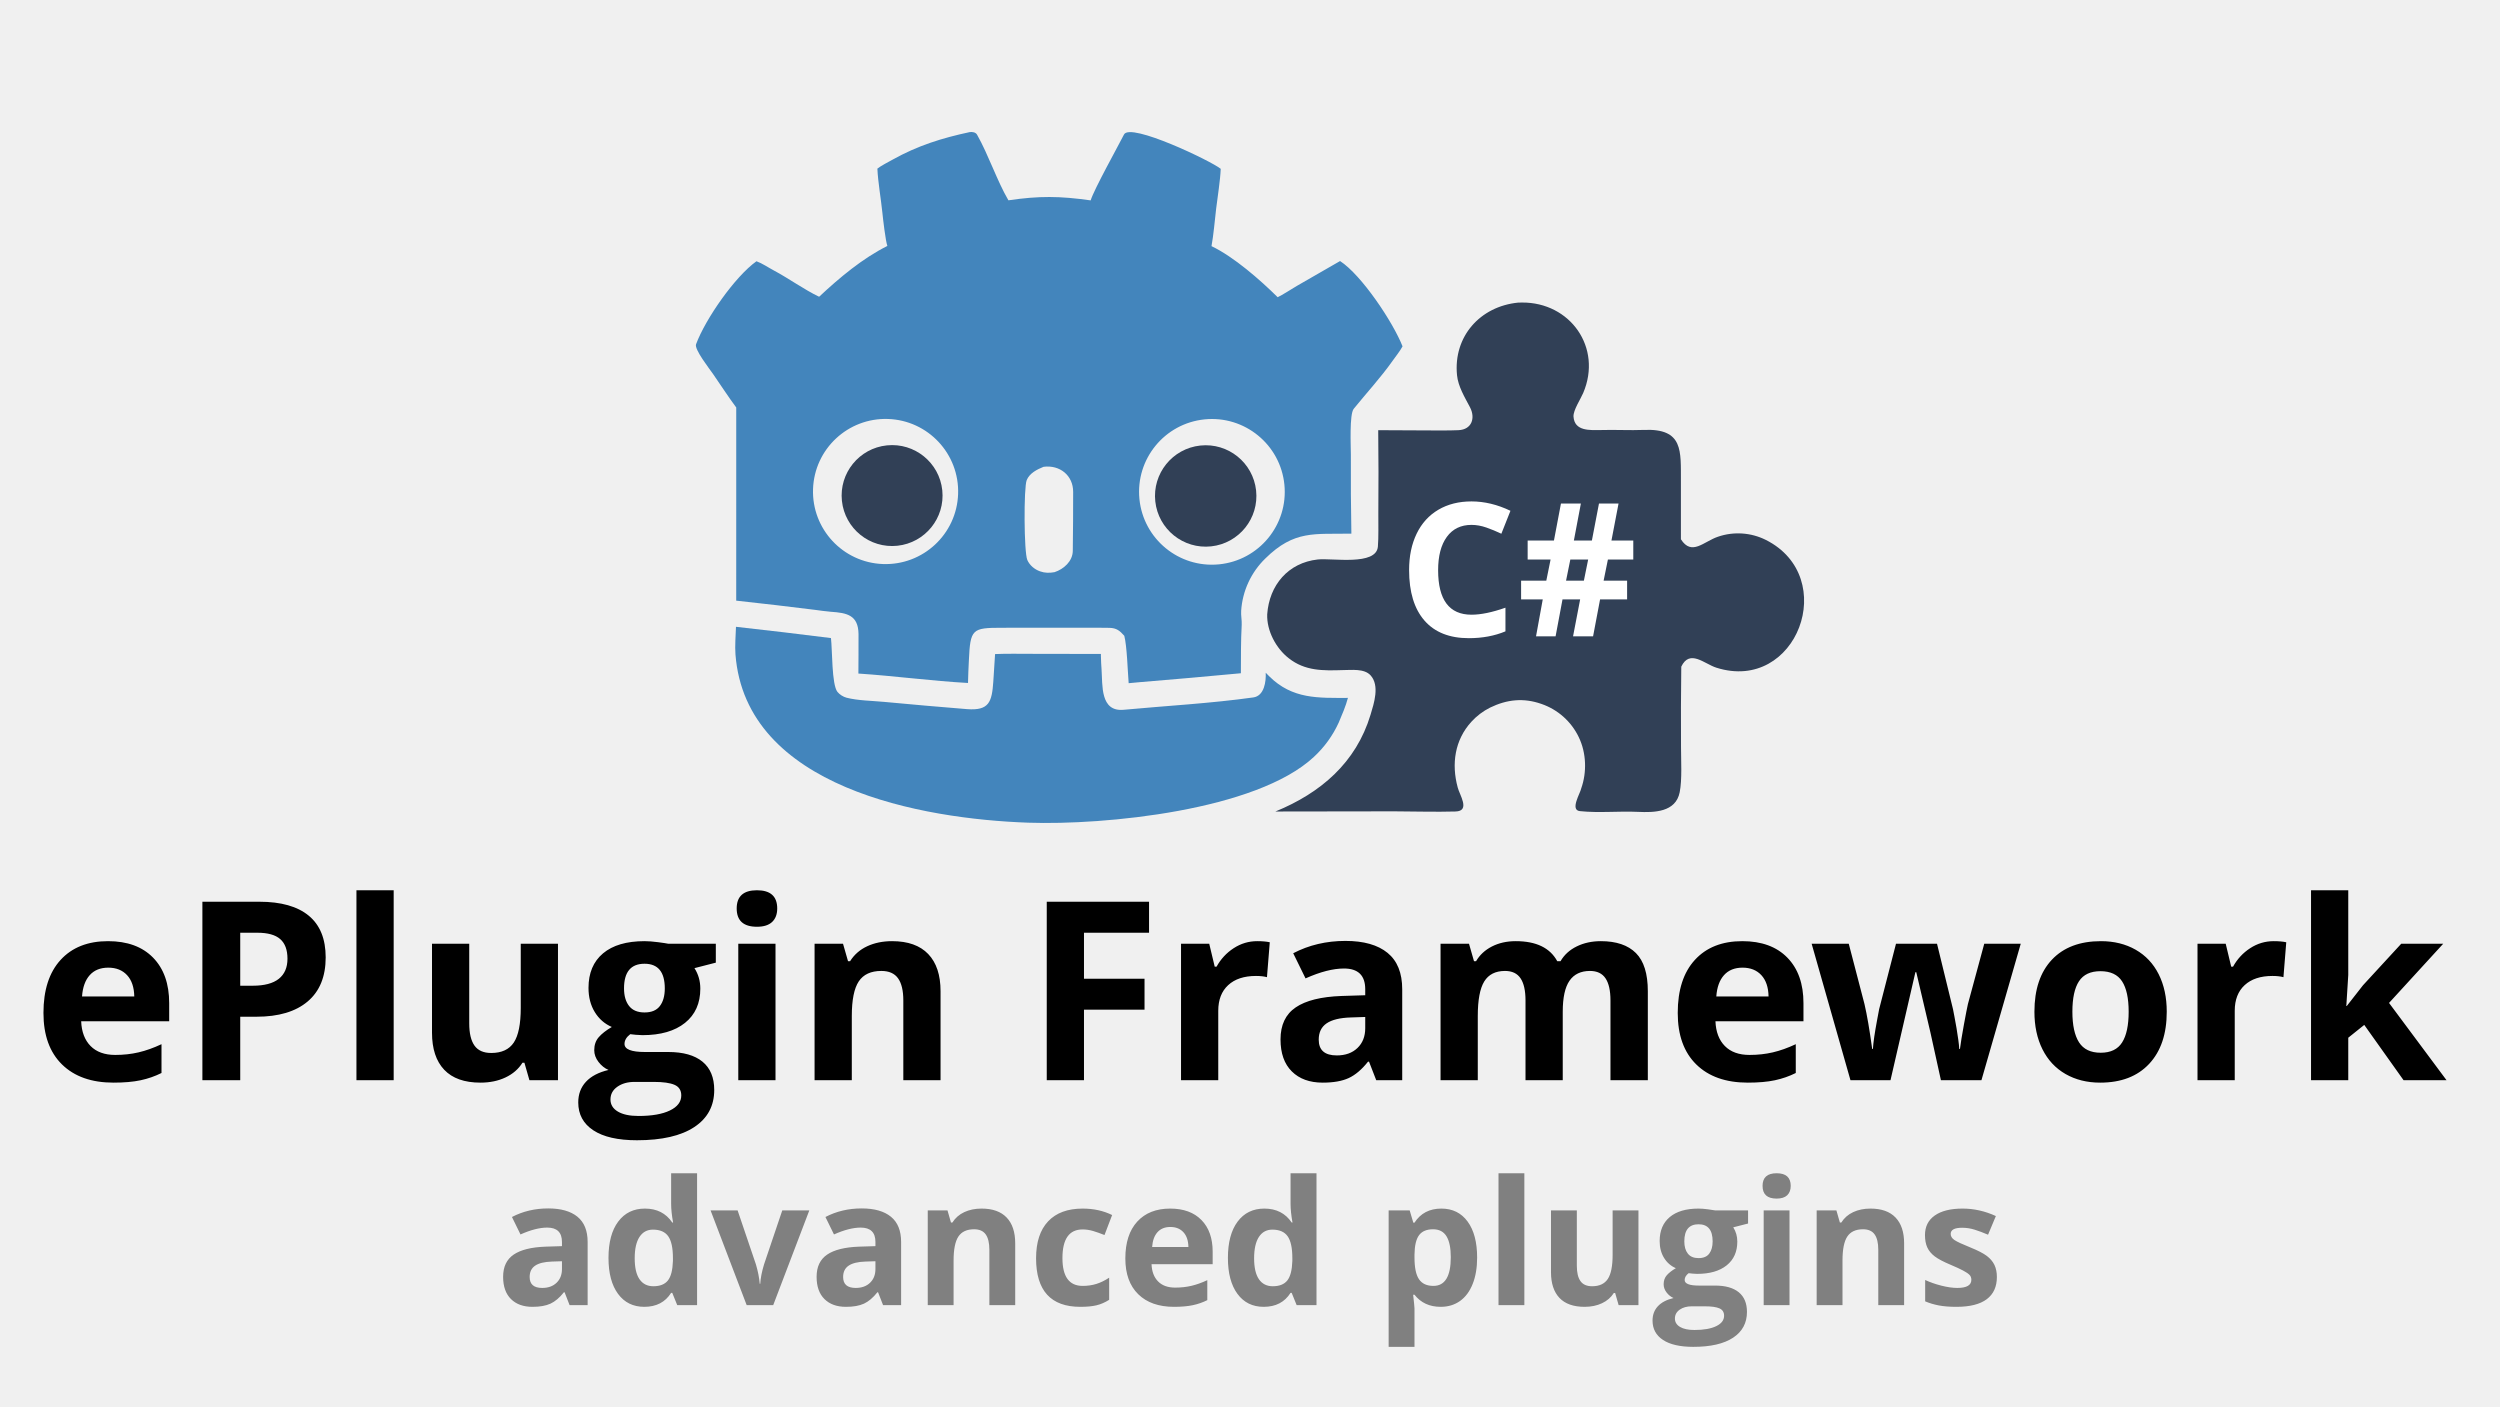
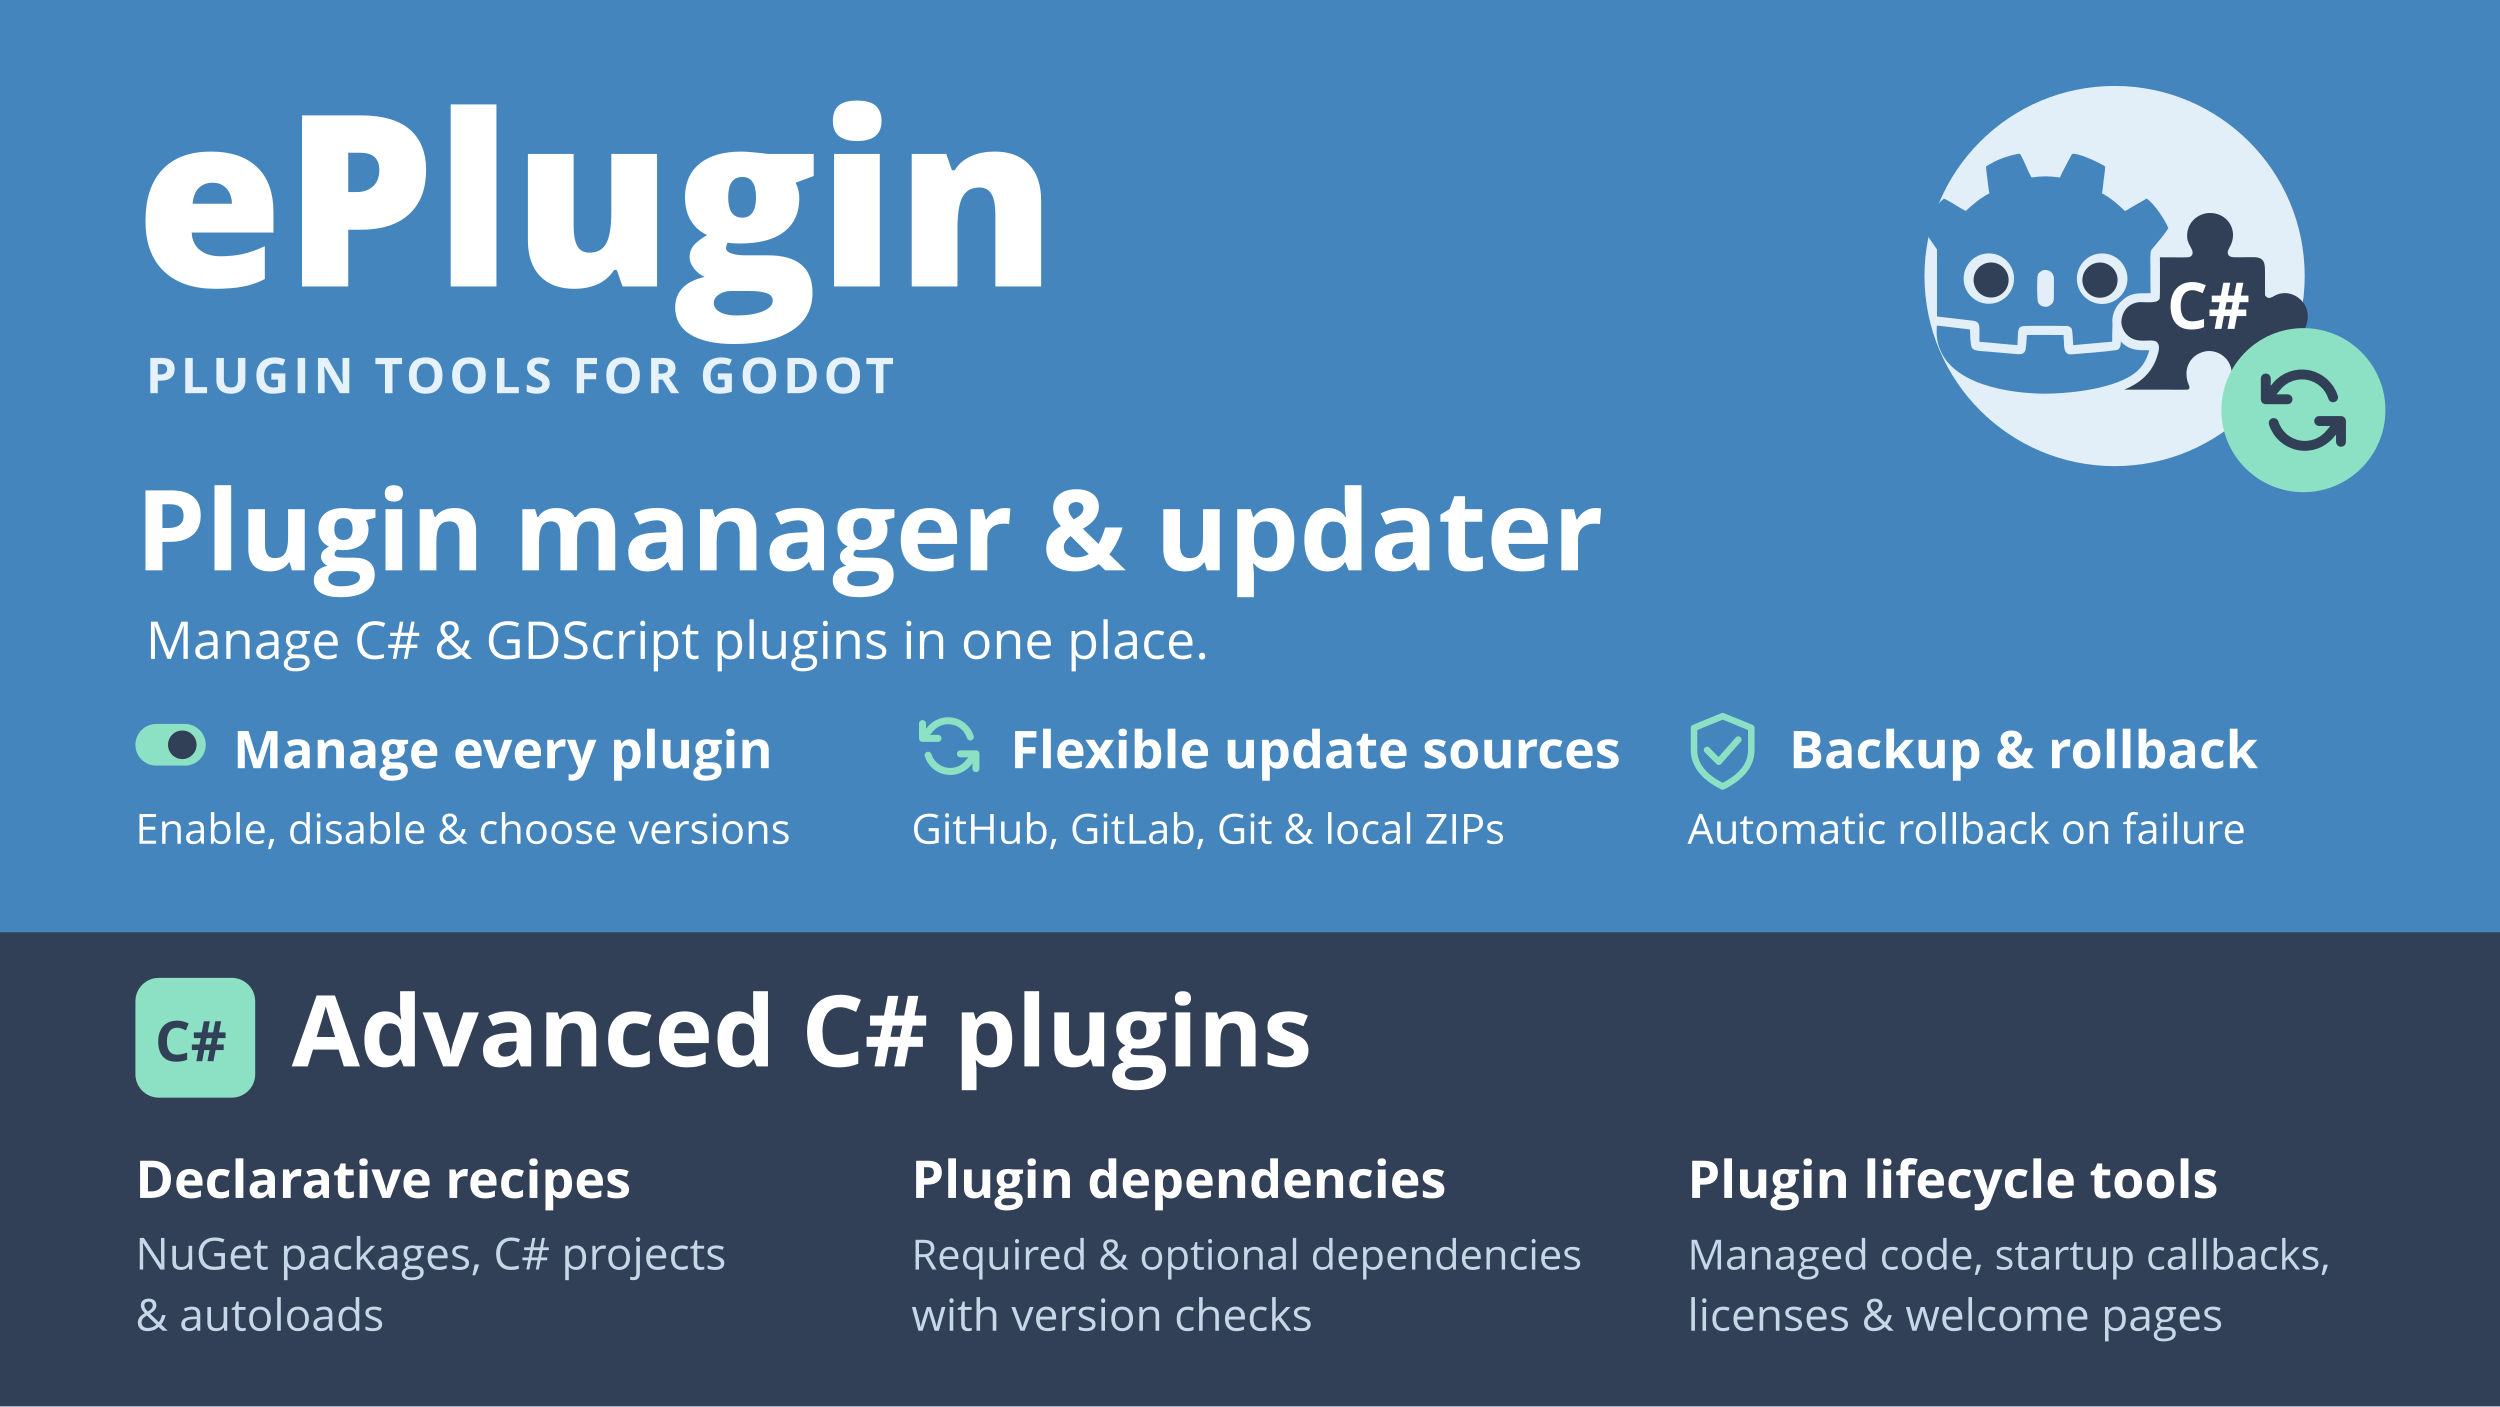
- <svg xmlns="http://www.w3.org/2000/svg" version="1.1" style="display:block" viewBox="237.333 48 1920 1080" width="1920" height="1080" preserveAspectRatio="none" id="svg5">
-   <defs id="defs5" />
-   <g id="g5" transform="matrix(0.536653,0,0,0.536653,626.9274,105.8034)">
-     <path fill="#4385bc" d="m 661.994,81.294 c 3.61,-0.394 8.295,0.196 10.31,3.76 16.435,29.061 28.286,65.438 44.847,93.895 43.798,-6.462 73.635,-6.185 117.717,0.111 4.608,-15.398 39.747,-78.515 47.717,-94.287 8.908,-17.63 125.185,38.208 138.415,49.112 -0.62,16.267 -4.52,40.144 -6.52,56.861 -1.95,16.332 -3.77,38.182 -6.68,53.801 32.07,15.326 69.67,48.335 94.69,73.078 6.33,-2.885 20.66,-12.205 27.36,-16.103 l 61.94,-35.648 c 30.68,19.917 75.63,87.151 89.41,122.071 -3.8,7.096 -9.57,14.058 -14.21,20.671 -16.88,23.976 -37.44,46.144 -55.67,68.732 -6.34,7.849 -4.09,53.728 -4.08,65.524 -0.21,37.7 0.04,75.401 0.74,113.095 -52.64,1.079 -81.52,-5.468 -123.17,35.594 -20.36,19.779 -32.68,46.406 -34.55,74.735 -0.47,6.362 1.11,13.935 0.76,20.237 -1.26,22.976 -1.05,46.198 -1.18,69.241 -48.17,4.541 -96.368,8.792 -144.588,12.752 l -15.999,1.477 c -1.409,-17.4 -2.424,-53.091 -6.248,-67.822 -6.577,-7.407 -11.132,-11.147 -21.303,-11.383 -12.909,-0.299 -26.011,-0.181 -38.913,-0.169 l -69.513,0.026 -45.968,0.033 c -42.071,0.061 -44.669,1.736 -46.705,46.335 -0.489,10.714 -1.113,21.814 -1.267,32.666 -51.075,-2.77 -105.132,-10.1 -156.864,-13.485 -0.037,-18.739 0.403,-37.883 0.185,-56.497 -0.319,-27.289 -16.769,-30.358 -39.647,-31.915 -6.82,-0.464 -16.164,-1.951 -23.161,-2.806 -37.374,-4.677 -74.785,-9.048 -112.23,-13.112 l 0.037,-276.424 c -11.518,-15.411 -22.386,-32.451 -33.334,-48.16 -5.21,-7.477 -26.875,-35.124 -24.192,-42.337 13.572,-36.495 55.684,-96.778 86.46,-118.782 8.246,2.962 16.967,8.976 24.698,13.08 20.716,10.996 44.12,27.806 64.972,37.721 29.171,-27.287 61.782,-54.682 97.64,-72.709 -2.616,-7.595 -6.197,-38.534 -7.172,-48.139 -1.938,-19.094 -6.265,-43.759 -7.087,-62.503 4.896,-3.978 16.097,-9.71 21.832,-12.907 35.976,-20.061 70.65,-30.884 110.521,-39.42 z M 1018.4,699.936 c 57.41,-5.543 99.41,-56.651 93.72,-114.046 -5.69,-57.395 -56.91,-99.261 -114.288,-93.423 -57.173,5.816 -98.855,56.805 -93.186,113.993 5.67,57.187 56.553,99 113.754,93.476 z M 537.553,699.482 C 594.954,701.59 643.167,656.71 645.169,599.306 647.17,541.902 602.2,493.772 544.793,491.877 c -57.257,-1.89 -105.233,42.936 -107.23,100.19 -1.996,57.253 42.741,105.312 99.99,107.415 z m 245.607,11.631 c 13.284,-4.374 25.84,-15.633 26.118,-30.208 0.532,-27.909 0.401,-56.728 0.53,-84.618 0.109,-23.476 -18.961,-39.002 -42.387,-35.948 -9.263,3.75 -20.112,9.182 -24.09,19.087 -4.344,10.818 -3.97,103.118 0.886,114.266 3.315,7.61 10.322,13.403 18.028,16.177 7.171,2.582 13.491,2.517 20.915,1.244 z" id="path1" />
-     <path fill="#314056" d="m 991.728,529.909 c 39.812,-4.284 75.562,24.489 79.892,64.293 4.34,39.805 -24.4,75.594 -64.2,79.972 -39.86,4.384 -75.722,-24.404 -80.06,-64.275 -4.338,-39.87 24.493,-75.698 64.368,-79.99 z" id="path2" />
-     <path fill="#314056" d="m 543.273,529.657 c 39.618,-4.097 75.074,24.656 79.248,64.266 4.174,39.61 -24.509,75.122 -64.111,79.374 -39.712,4.263 -75.343,-24.517 -79.529,-64.237 -4.186,-39.72 24.664,-75.295 64.392,-79.403 z" id="path3" />
-     <path fill="#314056" d="m 1446.48,325.369 c 1.85,-0.085 3.7,-0.129 5.55,-0.131 68.98,-0.527 115.49,64.314 87.68,129.499 -3.79,8.895 -14.18,24.325 -13.86,33.59 1.27,21.431 23.77,19.492 39.14,19.396 19.86,-0.635 41.88,0.643 61.49,-0.181 57.18,-2.4 52.8,30.503 53.08,73.758 l 0.01,82.753 c 15.51,24.354 32.57,3.155 53.16,-3.707 22.48,-7.667 47.09,-6.013 68.34,4.594 106.4,53.476 44.41,219.409 -70.74,182.877 -17.34,-5.499 -38.08,-26.873 -50.23,-1.494 -0.49,38.298 -0.62,76.601 -0.38,114.902 0,19.553 1.71,46.615 -1.9,64.865 -5.71,28.89 -37.01,29.09 -59.7,28.05 -27.75,-1.27 -55.55,1.83 -83.09,-1.05 -14.6,-1.52 0.54,-25.45 1.82,-32.37 8.25,-23.095 7.45,-50.766 -3.34,-73.228 -10.71,-22.558 -30.09,-39.827 -53.73,-47.886 -25.57,-8.937 -49.26,-6.359 -73.37,5.355 -10.05,5.044 -19.09,11.89 -26.67,20.198 -23.92,26.208 -28.73,60.614 -19.58,94.111 2.45,10.32 18.61,33.72 -3.07,34.34 -29.03,0.84 -59.08,-0.14 -88.15,-0.23 l -169.71,0.26 c 64.62,-26.44 115.37,-69.681 136.12,-138.345 4.98,-16.491 13.4,-41.86 0.09,-56.526 -9.2,-10.145 -27.75,-7.472 -39.86,-7.507 -28.1,0.914 -53.98,1.372 -77.21,-16.967 -18.28,-14.137 -31.69,-39.41 -30.85,-62.846 2.95,-41.682 29.86,-73.841 72.46,-78.514 20.31,-2.228 83.48,9.397 85.92,-18.299 1.14,-12.851 0.56,-33.981 0.65,-47.047 0.36,-39.89 0.3,-79.782 -0.16,-119.67 l 73.27,0.357 c 13.95,0.053 27.54,0.216 41.52,-0.367 19.08,-0.794 24.69,-17.319 16.49,-32.909 -7.4,-14.062 -16.95,-29.672 -18.53,-45.874 -5.39,-55.255 32.99,-98.295 87.34,-103.757 z" id="path4" />
-     <path fill="#4385bc" d="m 327.28,789.3 c 45.348,5.046 90.66,10.42 135.931,16.12 2.027,16.483 0.955,66.552 9.251,76.98 3.024,3.802 8.296,7.129 12.984,8.355 15.96,4.176 37.021,4.399 53.636,5.984 39.614,3.725 79.253,7.187 118.914,10.385 31.518,2.369 35.53,-10.145 37.542,-39.431 0.89,-12.954 1.721,-26.377 2.533,-39.375 16.683,-0.743 36.062,-0.329 52.886,-0.336 l 98.549,0.181 c -0.008,1.002 -10e-4,2.003 0.02,3.005 0.166,6.26 0.441,13.164 0.933,19.392 1.607,22.189 -2.156,60.577 31.533,57.499 61.72,-5.751 124.298,-9.096 185.628,-17.677 15.84,-2.215 18.38,-22.973 17.76,-35.353 1.63,1.684 3.28,3.356 4.94,5.015 33.37,33.157 70.5,30.998 112.72,31.003 -3.09,11.758 -8.34,23.901 -13.09,35.135 -8.5,18.71 -20.67,35.526 -35.78,49.451 -82.26,76.547 -299.101,97.777 -408.485,93.997 -152.289,-5.28 -404.547,-49.99 -419.146,-240.907 -0.89,-11.639 0.302,-27.424 0.741,-39.423 z" id="path5" />
-     <text xml:space="preserve" style="font-size:266.667px;text-align:start;writing-mode:lr-tb;direction:ltr;text-anchor:start;fill:#af6c66;stroke:#af6c66;stroke-width:1;stroke-linecap:round;stroke-linejoin:round;stroke-dasharray:none" x="1275.083" y="802.966" id="text5">
-       <tspan id="tspan5" x="1275.083" y="802.966" style="font-style:normal;font-variant:normal;font-weight:bold;font-stretch:normal;font-size:266.667px;font-family:'Open Sans';-inkscape-font-specification:'Open Sans Bold';fill:#ffffff;stroke:none;stroke-width:1;stroke-dasharray:none">C#</tspan>
-     </text>
+ <svg xmlns="http://www.w3.org/2000/svg" width="1920" height="1080" viewBox="0 0 1920 1080" role="img" aria-labelledby="title description" font-family="Open Sans, sans-serif">
+   <defs>
+     <symbol id="eplugin-logo" viewBox="260 70 1610 1020">
+       <path fill="#4385bc" d="m 661.994,81.294 c 3.61,-0.394 8.295,0.196 10.31,3.76 16.435,29.061 28.286,65.438 44.847,93.895 43.798,-6.462 73.635,-6.185 117.717,0.111 4.608,-15.398 39.747,-78.515 47.717,-94.287 8.908,-17.63 125.185,38.208 138.415,49.112 -0.62,16.267 -4.52,40.144 -6.52,56.861 -1.95,16.332 -3.77,38.182 -6.68,53.801 32.07,15.326 69.67,48.335 94.69,73.078 6.33,-2.885 20.66,-12.205 27.36,-16.103 l 61.94,-35.648 c 30.68,19.917 75.63,87.151 89.41,122.071 -3.8,7.096 -9.57,14.058 -14.21,20.671 -16.88,23.976 -37.44,46.144 -55.67,68.732 -6.34,7.849 -4.09,53.728 -4.08,65.524 -0.21,37.7 0.04,75.401 0.74,113.095 -52.64,1.079 -81.52,-5.468 -123.17,35.594 -20.36,19.779 -32.68,46.406 -34.55,74.735 -0.47,6.362 1.11,13.935 0.76,20.237 -1.26,22.976 -1.05,46.198 -1.18,69.241 -48.17,4.541 -96.368,8.792 -144.588,12.752 l -15.999,1.477 c -1.409,-17.4 -2.424,-53.091 -6.248,-67.822 -6.577,-7.407 -11.132,-11.147 -21.303,-11.383 -12.909,-0.299 -26.011,-0.181 -38.913,-0.169 l -69.513,0.026 -45.968,0.033 c -42.071,0.061 -44.669,1.736 -46.705,46.335 -0.489,10.714 -1.113,21.814 -1.267,32.666 -51.075,-2.77 -105.132,-10.1 -156.864,-13.485 -0.037,-18.739 0.403,-37.883 0.185,-56.497 -0.319,-27.289 -16.769,-30.358 -39.647,-31.915 -6.82,-0.464 -16.164,-1.951 -23.161,-2.806 -37.374,-4.677 -74.785,-9.048 -112.23,-13.112 l 0.037,-276.424 c -11.518,-15.411 -22.386,-32.451 -33.334,-48.16 -5.21,-7.477 -26.875,-35.124 -24.192,-42.337 13.572,-36.495 55.684,-96.778 86.46,-118.782 8.246,2.962 16.967,8.976 24.698,13.08 20.716,10.996 44.12,27.806 64.972,37.721 29.171,-27.287 61.782,-54.682 97.64,-72.709 -2.616,-7.595 -6.197,-38.534 -7.172,-48.139 -1.938,-19.094 -6.265,-43.759 -7.087,-62.503 4.896,-3.978 16.097,-9.71 21.832,-12.907 35.976,-20.061 70.65,-30.884 110.521,-39.42 z M 1018.4,699.936 c 57.41,-5.543 99.41,-56.651 93.72,-114.046 -5.69,-57.395 -56.91,-99.261 -114.288,-93.423 -57.173,5.816 -98.855,56.805 -93.186,113.993 5.67,57.187 56.553,99 113.754,93.476 z M 537.553,699.482 C 594.954,701.59 643.167,656.71 645.169,599.306 647.17,541.902 602.2,493.772 544.793,491.877 c -57.257,-1.89 -105.233,42.936 -107.23,100.19 -1.996,57.253 42.741,105.312 99.99,107.415 z m 245.607,11.631 c 13.284,-4.374 25.84,-15.633 26.118,-30.208 0.532,-27.909 0.401,-56.728 0.53,-84.618 0.109,-23.476 -18.961,-39.002 -42.387,-35.948 -9.263,3.75 -20.112,9.182 -24.09,19.087 -4.344,10.818 -3.97,103.118 0.886,114.266 3.315,7.61 10.322,13.403 18.028,16.177 7.171,2.582 13.491,2.517 20.915,1.244 z" />
+       <path fill="#314056" d="m 991.728,529.909 c 39.812,-4.284 75.562,24.489 79.892,64.293 4.34,39.805 -24.4,75.594 -64.2,79.972 -39.86,4.384 -75.722,-24.404 -80.06,-64.275 -4.338,-39.87 24.493,-75.698 64.368,-79.99 z" />
+       <path fill="#314056" d="m 543.273,529.657 c 39.618,-4.097 75.074,24.656 79.248,64.266 4.174,39.61 -24.509,75.122 -64.111,79.374 -39.712,4.263 -75.343,-24.517 -79.529,-64.237 -4.186,-39.72 24.664,-75.295 64.392,-79.403 z" />
+       <path fill="#314056" d="m 1446.48,325.369 c 1.85,-0.085 3.7,-0.129 5.55,-0.131 68.98,-0.527 115.49,64.314 87.68,129.499 -3.79,8.895 -14.18,24.325 -13.86,33.59 1.27,21.431 23.77,19.492 39.14,19.396 19.86,-0.635 41.88,0.643 61.49,-0.181 57.18,-2.4 52.8,30.503 53.08,73.758 l 0.01,82.753 c 15.51,24.354 32.57,3.155 53.16,-3.707 22.48,-7.667 47.09,-6.013 68.34,4.594 106.4,53.476 44.41,219.409 -70.74,182.877 -17.34,-5.499 -38.08,-26.873 -50.23,-1.494 -0.49,38.298 -0.62,76.601 -0.38,114.902 0,19.553 1.71,46.615 -1.9,64.865 -5.71,28.89 -37.01,29.09 -59.7,28.05 -27.75,-1.27 -55.55,1.83 -83.09,-1.05 -14.6,-1.52 0.54,-25.45 1.82,-32.37 8.25,-23.095 7.45,-50.766 -3.34,-73.228 -10.71,-22.558 -30.09,-39.827 -53.73,-47.886 -25.57,-8.937 -49.26,-6.359 -73.37,5.355 -10.05,5.044 -19.09,11.89 -26.67,20.198 -23.92,26.208 -28.73,60.614 -19.58,94.111 2.45,10.32 18.61,33.72 -3.07,34.34 -29.03,0.84 -59.08,-0.14 -88.15,-0.23 l -169.71,0.26 c 64.62,-26.44 115.37,-69.681 136.12,-138.345 4.98,-16.491 13.4,-41.86 0.09,-56.526 -9.2,-10.145 -27.75,-7.472 -39.86,-7.507 -28.1,0.914 -53.98,1.372 -77.21,-16.967 -18.28,-14.137 -31.69,-39.41 -30.85,-62.846 2.95,-41.682 29.86,-73.841 72.46,-78.514 20.31,-2.228 83.48,9.397 85.92,-18.299 1.14,-12.851 0.56,-33.981 0.65,-47.047 0.36,-39.89 0.3,-79.782 -0.16,-119.67 l 73.27,0.357 c 13.95,0.053 27.54,0.216 41.52,-0.367 19.08,-0.794 24.69,-17.319 16.49,-32.909 -7.4,-14.062 -16.95,-29.672 -18.53,-45.874 -5.39,-55.255 32.99,-98.295 87.34,-103.757 z" />
+       <path fill="#4385bc" d="m 327.28,789.3 c 45.348,5.046 90.66,10.42 135.931,16.12 2.027,16.483 0.955,66.552 9.251,76.98 3.024,3.802 8.296,7.129 12.984,8.355 15.96,4.176 37.021,4.399 53.636,5.984 39.614,3.725 79.253,7.187 118.914,10.385 31.518,2.369 35.53,-10.145 37.542,-39.431 0.89,-12.954 1.721,-26.377 2.533,-39.375 16.683,-0.743 36.062,-0.329 52.886,-0.336 l 98.549,0.181 c -0.008,1.002 -10e-4,2.003 0.02,3.005 0.166,6.26 0.441,13.164 0.933,19.392 1.607,22.189 -2.156,60.577 31.533,57.499 61.72,-5.751 124.298,-9.096 185.628,-17.677 15.84,-2.215 18.38,-22.973 17.76,-35.353 1.63,1.684 3.28,3.356 4.94,5.015 33.37,33.157 70.5,30.998 112.72,31.003 -3.09,11.758 -8.34,23.901 -13.09,35.135 -8.5,18.71 -20.67,35.526 -35.78,49.451 -82.26,76.547 -299.101,97.777 -408.485,93.997 -152.289,-5.28 -404.547,-49.99 -419.146,-240.907 -0.89,-11.639 0.302,-27.424 0.741,-39.423 z" />
+       <text x="1275" y="803" fill="#fff" font-size="266.667" font-weight="700">C#</text>
+     </symbol>
+   </defs>
+   <rect x="0" y="0" width="1920" height="1080" fill="#4385bc" rx="0" />
+   <text x="104" y="220" font-size="184" font-weight="800" fill="#ffffff">ePlugin</text>
+   <text x="112" y="302" font-size="38" font-weight="700" fill="#e5f2fb" letter-spacing="3">PLUGIN TOOLS FOR GODOT</text>
+   <circle cx="1624" cy="212" r="146" fill="#e3eff8" />
+   <use href="#eplugin-logo" x="1475" y="116" width="300" height="190.062" />
+   <circle cx="1769" cy="315" r="63" fill="#8ce1c5" />
+   <g transform="translate(1731 277) scale(0.76)" fill="none" stroke="#314056" stroke-width="10" stroke-linecap="round" stroke-linejoin="round">
+     <path d="M 80 37 A 33 33 0 0 0 23 26 L 12 39 M 12 18 V 39 H 34" />
+     <path d="M 20 63 A 33 33 0 0 0 77 74 L 88 61 M 88 82 V 61 H 66" />
  </g>
-   <text xml:space="preserve" style="font-weight:bold;font-size:192px;font-family:'Open Sans';-inkscape-font-specification:'Open Sans Bold';text-align:start;writing-mode:lr-tb;direction:ltr;text-anchor:start;fill:#ffffff;stroke-linecap:round;stroke-linejoin:round" x="262.083" y="877.594" id="text1">
-     <tspan id="tspan1" x="262.083" y="877.594" style="font-size:192px;fill:#000000">ePlugin Framework</tspan>
-   </text>
-   <text xml:space="preserve" style="font-weight:bold;font-size:133.333px;font-family:'Open Sans';-inkscape-font-specification:'Open Sans Bold';text-align:start;writing-mode:lr-tb;direction:ltr;text-anchor:start;display:block;fill:#ffffff;stroke-linecap:round;stroke-linejoin:round" x="618.135" y="1050.352" id="text1-0">
-     <tspan id="tspan1-9" x="618.135" y="1050.352" style="font-size:133.333px;fill:#808080">advanced plugins</tspan>
-   </text>
+   <text x="104" y="438" font-size="86" font-weight="700" fill="#ffffff">Plugin manager &amp; updater</text>
+   <text x="112" y="506" font-size="40" font-weight="400" fill="#ffffff">Manage C# &amp; GDScript plugins in one place.</text>
+   <rect x="104" y="556" width="54" height="32" fill="#8ce1c5" rx="16" />
+   <circle cx="140" cy="572" r="11" fill="#314056" />
+   <text x="179" y="590" font-size="40" font-weight="700" fill="#ffffff">Manage every plugin</text>
+   <text x="104" y="648" font-size="32" font-weight="400" fill="#ffffff">Enable, disable &amp; choose versions</text>
+   <g transform="translate(702 546) scale(0.54)" fill="none" stroke="#8ce1c5" stroke-width="10" stroke-linecap="round" stroke-linejoin="round">
+     <path d="M 80 37 A 33 33 0 0 0 23 26 L 12 39 M 12 18 V 39 H 34" />
+     <path d="M 20 63 A 33 33 0 0 0 77 74 L 88 61 M 88 82 V 61 H 66" />
+   </g>
+   <text x="776" y="590" font-size="40" font-weight="700" fill="#ffffff">Flexible update sources</text>
+   <text x="700" y="648" font-size="32" font-weight="400" fill="#ffffff">GitHub, GitLab, Git &amp; local ZIPs</text>
+   <g transform="translate(1298 550)" fill="none" stroke="#8ce1c5" stroke-width="5" stroke-linecap="round" stroke-linejoin="round">
+     <path d="M 25 0 L 47 9 V 26 Q 47 43 25 54 Q 3 43 3 26 V 9 Z" />
+     <path d="M 13 26 L 22 35 L 37 18" />
+   </g>
+   <text x="1374" y="590" font-size="40" font-weight="700" fill="#ffffff">Backup &amp; rollback</text>
+   <text x="1296" y="648" font-size="32" font-weight="400" fill="#ffffff">Automatic rollback on failure</text>
+   <rect x="0" y="716" width="1920" height="364" fill="#314056" rx="0" />
+   <rect x="104" y="751" width="92" height="92" fill="#8ce1c5" rx="18" />
+   <text x="119" y="815" font-size="43" font-weight="700" fill="#314056">C#</text>
+   <text x="224" y="819" font-size="76" font-weight="700" fill="#ffffff">Advanced C# plugins</text>
+   <text x="104" y="920" font-size="40" font-weight="700" fill="#ffffff">Declarative recipes</text>
+   <text x="104" y="975" font-size="34" font-weight="400" fill="#c5d8e7">NuGet packages, C# projects</text>
+   <text x="104" y="1022" font-size="34" font-weight="400" fill="#c5d8e7">&amp; autoloads</text>
+   <text x="700" y="920" font-size="40" font-weight="700" fill="#ffffff">Plugin dependencies</text>
+   <text x="700" y="975" font-size="32" font-weight="400" fill="#c5d8e7">Required &amp; optional dependencies</text>
+   <text x="700" y="1022" font-size="34" font-weight="400" fill="#c5d8e7">with version checks</text>
+   <text x="1296" y="920" font-size="40" font-weight="700" fill="#ffffff">Plugin lifecycle tools</text>
+   <text x="1296" y="975" font-size="32" font-weight="400" fill="#c5d8e7">Managed code, startup callbacks,</text>
+   <text x="1296" y="1022" font-size="34" font-weight="400" fill="#c5d8e7">licenses &amp; welcome pages</text>
</svg>
